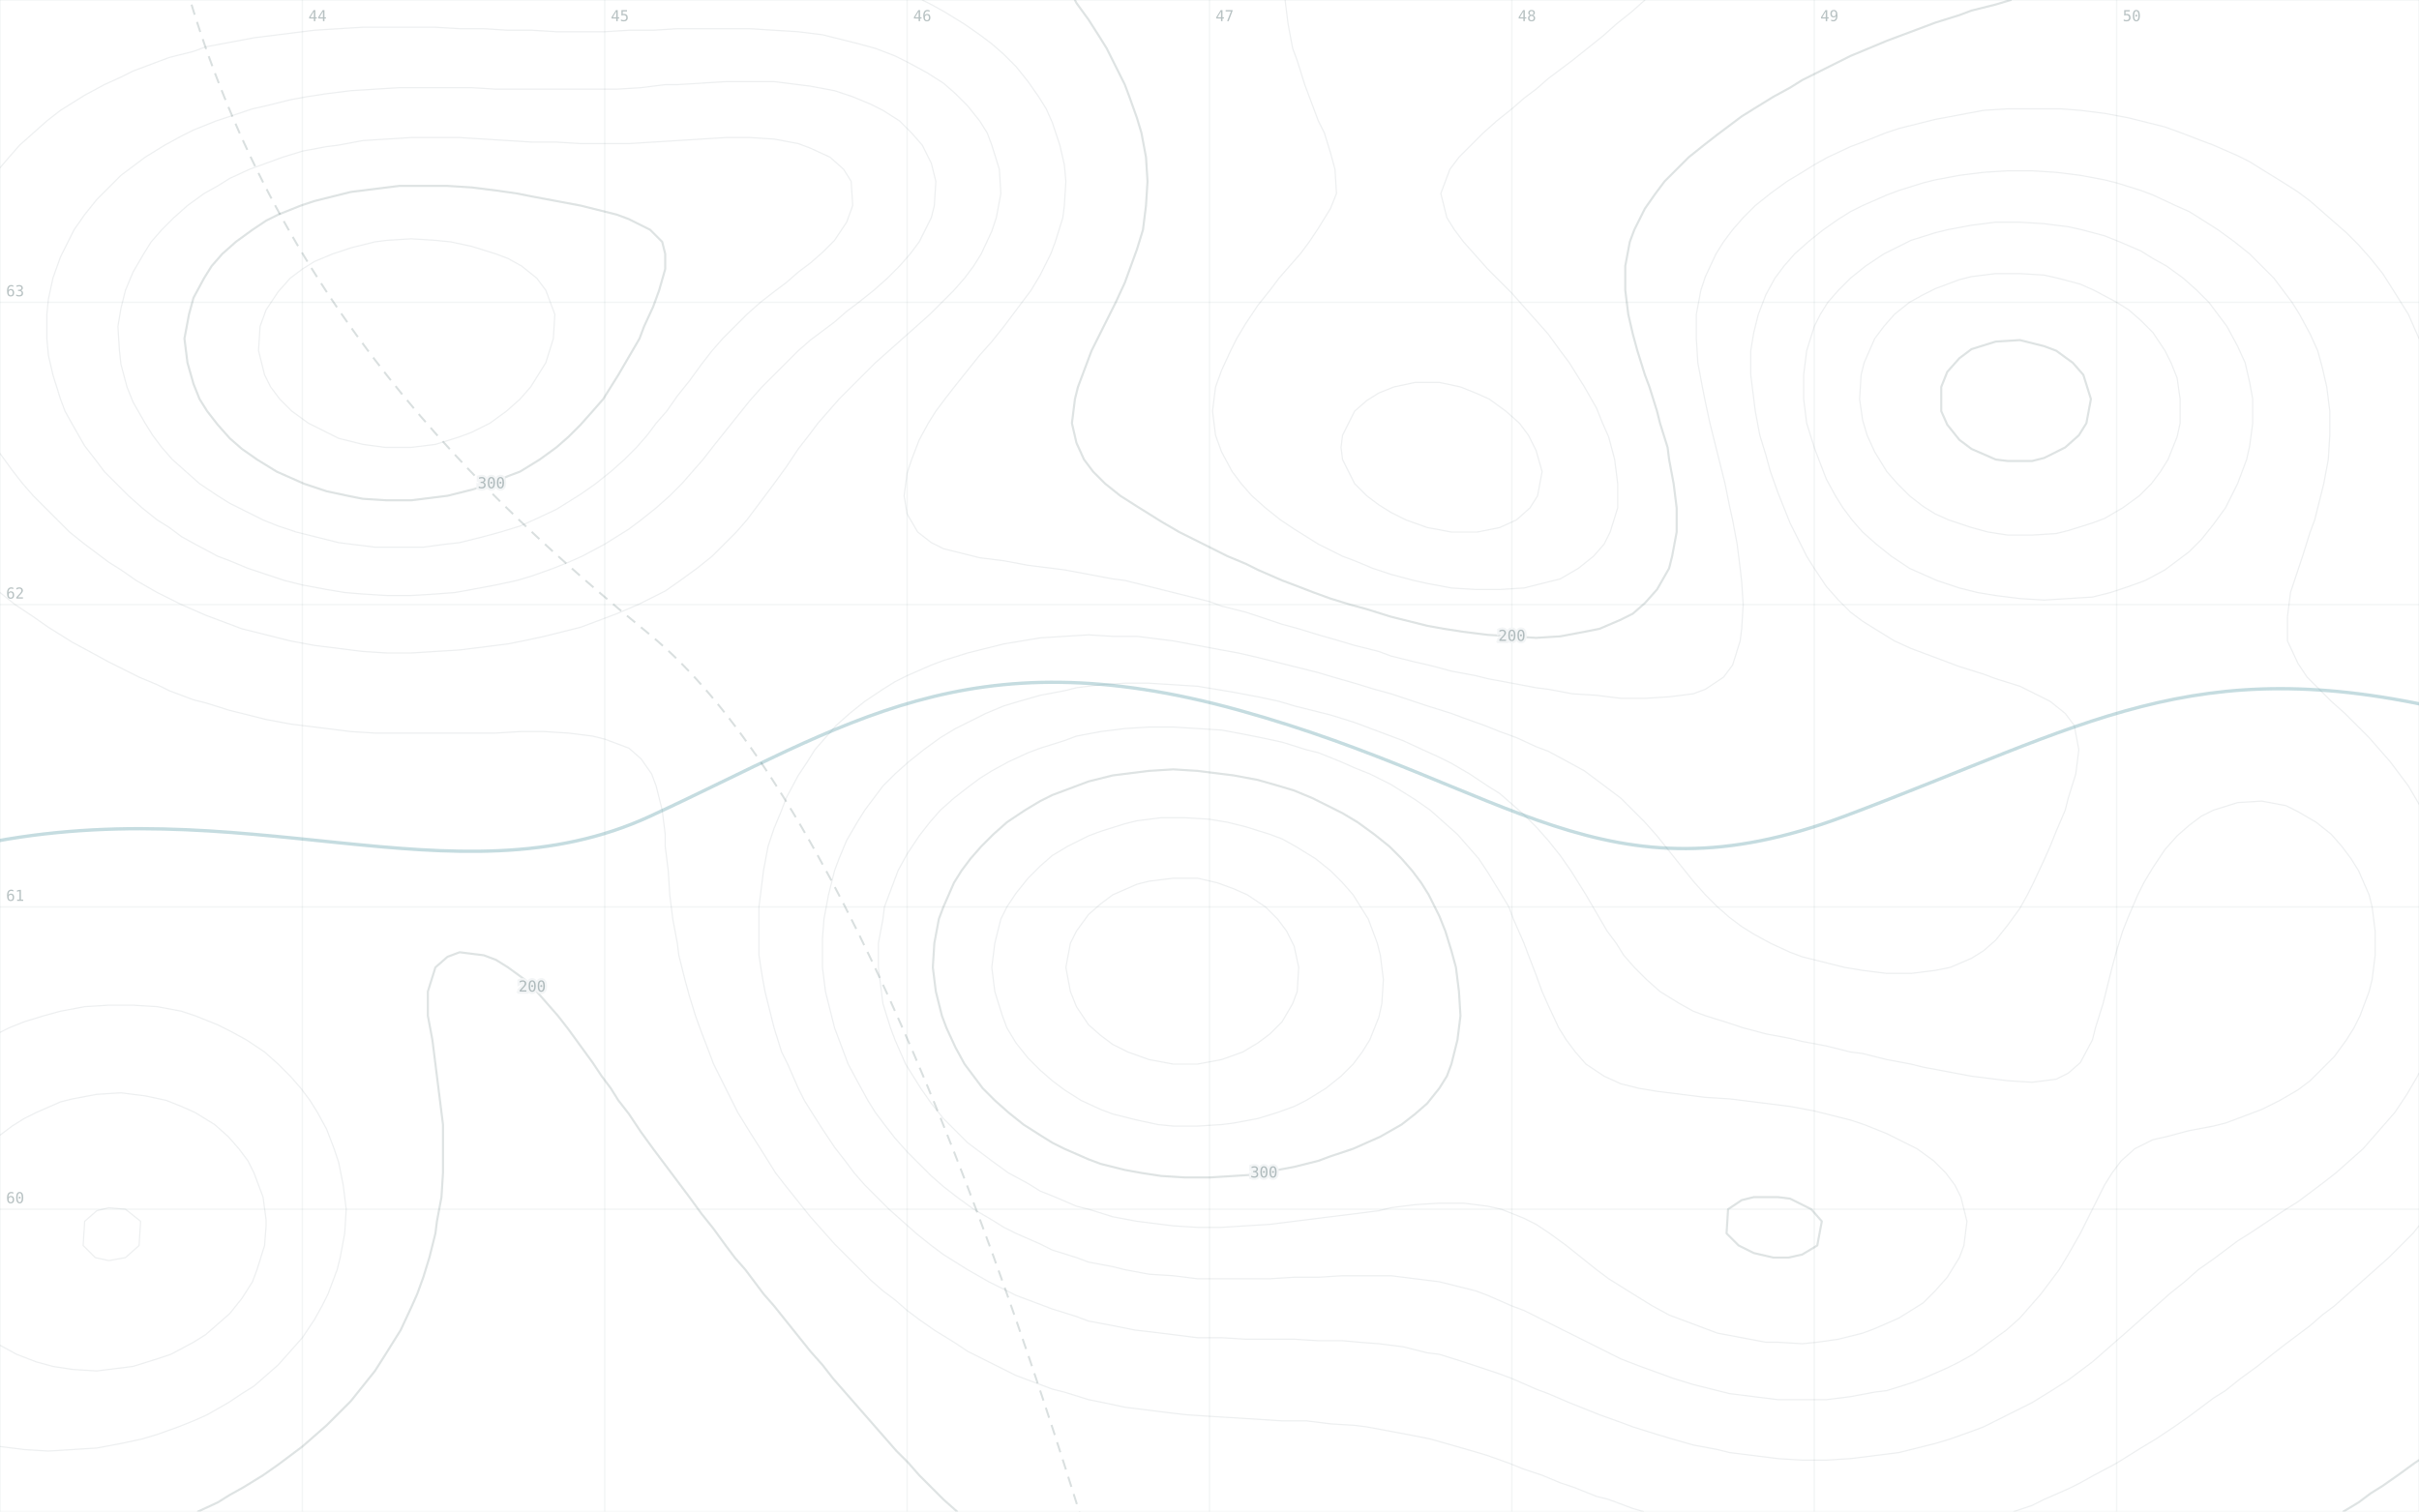
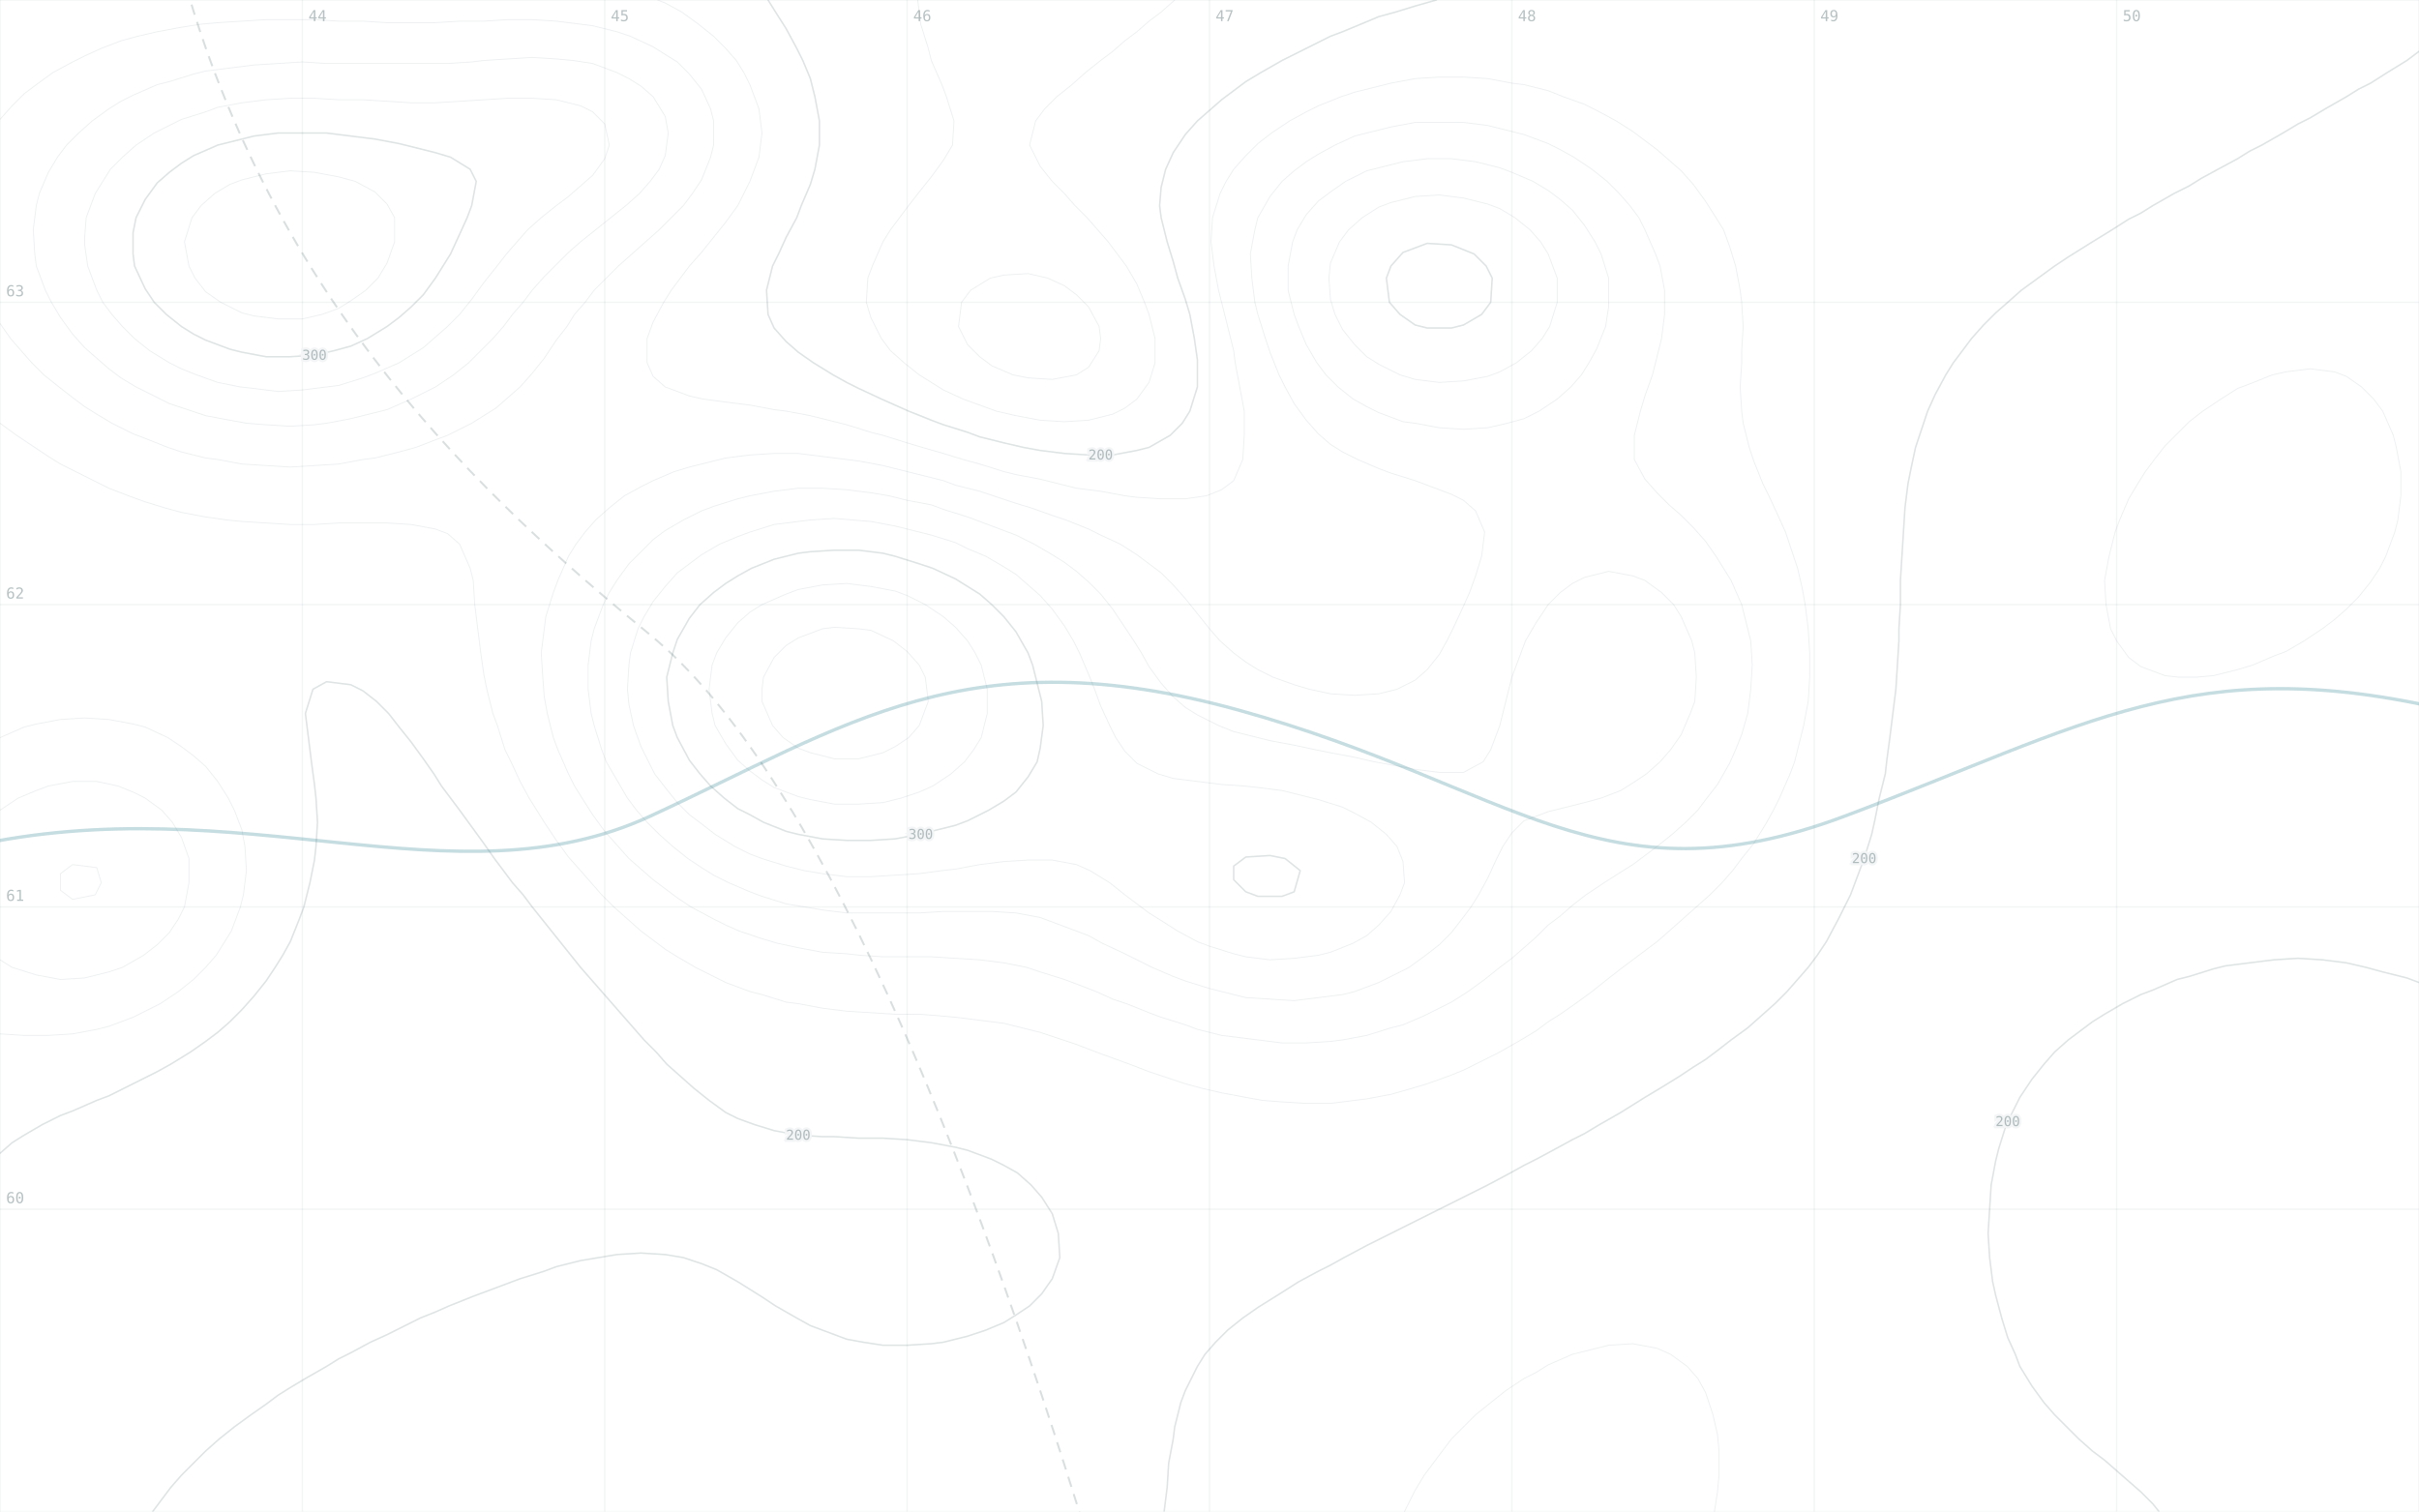
<svg xmlns="http://www.w3.org/2000/svg" width="1600" height="1000" viewBox="0 0 1600 1000" preserveAspectRatio="xMidYMid slice">
  <g stroke="rgba(18,52,56,.05)" stroke-width="1">
    <line x1="0" y1="0" x2="0" y2="1000" />
    <line x1="200" y1="0" x2="200" y2="1000" />
    <line x1="400" y1="0" x2="400" y2="1000" />
    <line x1="600" y1="0" x2="600" y2="1000" />
    <line x1="800" y1="0" x2="800" y2="1000" />
    <line x1="1000" y1="0" x2="1000" y2="1000" />
    <line x1="1200" y1="0" x2="1200" y2="1000" />
    <line x1="1400" y1="0" x2="1400" y2="1000" />
    <line x1="1600" y1="0" x2="1600" y2="1000" />
    <line x1="0" y1="0" x2="1600" y2="0" />
    <line x1="0" y1="200" x2="1600" y2="200" />
    <line x1="0" y1="400" x2="1600" y2="400" />
    <line x1="0" y1="600" x2="1600" y2="600" />
    <line x1="0" y1="800" x2="1600" y2="800" />
    <line x1="0" y1="1000" x2="1600" y2="1000" />
  </g>
  <g fill="rgba(18,52,56,.30)" font-family="IBM Plex Mono,monospace" font-size="10">
    <text x="204" y="14">44</text>
    <text x="404" y="14">45</text>
    <text x="604" y="14">46</text>
    <text x="804" y="14">47</text>
    <text x="1004" y="14">48</text>
    <text x="1204" y="14">49</text>
    <text x="1404" y="14">50</text>
    <text x="4" y="196">63</text>
    <text x="4" y="396">62</text>
    <text x="4" y="596">61</text>
    <text x="4" y="796">60</text>
  </g>
  <g fill="none" stroke-linejoin="round" stroke-linecap="round">
-     <path d="M922 256L936 253 952 253 966 256 976 260 985 264 996 272 1005 280 1011 288 1016 298 1020 312 1017 328 1012 336 1003 344 992 349 977 352 968 352 960 352 944 349 930 344 920 339 912 334 904 328 896 320 888 304 887 296 888 288 896 272 904 265 912 260 922 256" stroke="rgba(18,52,56,.075)" stroke-width="0.8" />
-     <path d="M1088 0L1079 8 1069 16 1060 24 1050 32 1040 40 1032 46 1024 52 1016 59 1008 65 1000 72 990 80 981 88 973 96 965 104 959 112 953 128 957 144 962 152 968 160 976 169 984 178 992 186 1000 194 1008 203 1016 212 1024 221 1032 232 1038 240 1043 248 1048 256 1056 270 1060 280 1064 289 1068 304 1070 320 1070 336 1065 352 1061 360 1054 368 1044 376 1032 383 1024 385 1008 389 992 390 976 390 960 389 944 386 935 384 920 380 908 376 896 371 888 368 872 360 864 355 856 350 847 344 837 336 828 328 821 320 815 312 808 299 804 288 802 272 804 256 808 245 814 232 818 224 824 214 832 202 840 192 846 184 853 176 860 168 866 160 872 151 880 138 884 128 883 112 880 101 876 88 872 80 866 64 863 56 858 40 855 32 852 16 850 0" stroke="rgba(18,52,56,.075)" stroke-width="0.8" />
-     <path d="M1330 0L1320 3 1304 7 1296 10 1280 15 1272 18 1256 24 1248 27 1236 32 1224 37 1216 41 1202 48 1192 53 1184 58 1173 64 1160 72 1152 77 1144 83 1136 89 1127 96 1117 104 1109 112 1101 120 1095 128 1088 138 1081 152 1078 160 1075 176 1075 192 1077 208 1080 221 1083 232 1088 248 1091 256 1096 272 1098 280 1103 296 1104 304 1107 320 1109 336 1109 352 1106 368 1104 376 1096 390 1088 399 1080 406 1072 410 1058 416 1048 418 1032 421 1016 422 1000 421 984 420 968 418 955 416 944 414 928 410 920 408 904 403 893 400 880 396 869 392 856 387 848 384 832 377 824 373 812 368 800 362 792 358 780 352 768 345 760 340 752 335 741 328 731 320 723 312 717 304 712 293 709 280 711 264 713 256 719 240 722 232 728 220 734 208 738 200 744 187 748 176 752 165 756 152 758 136 759 120 758 104 755 88 752 78 747 64 744 56 736 40 732 32 727 24 720 13 712 2 711 0" stroke="rgba(18,52,56,.14)" stroke-width="1.4" />
-     <path d="M131 1000L144 994 152 989 161 984 174 976 184 969 192 963 200 957 208 950 216 943 224 935 232 927 240 917 248 907 255 896 260 888 265 880 272 865 276 856 280 845 284 832 288 816 289 808 292 792 293 776 293 760 293 744 291 728 289 712 288 704 286 688 283 672 283 656 288 640 296 633 304 630 320 632 328 635 336 640 347 648 355 656 362 664 369 672 376 681 384 692 392 703 398 712 404 720 409 728 416 737 424 749 432 760 438 768 444 776 450 784 456 792 464 803 472 813 480 824 486 832 493 840 499 848 505 856 512 864 520 874 528 884 536 894 544 903 551 912 558 920 565 928 572 936 579 944 586 952 593 960 601 968 608 976 616 984 624 992 633 1000" stroke="rgba(18,52,56,.14)" stroke-width="1.4" />
-     <path d="M1550 1000L1560 994 1568 988 1576 983 1586 976 1597 968 1600 966" stroke="rgba(18,52,56,.14)" stroke-width="1.4" />
-     <path d="M1600 224L1593 208 1588 200 1583 192 1576 181 1568 171 1560 162 1552 154 1544 147 1536 140 1528 133 1520 127 1509 120 1496 112 1488 107 1480 103 1464 96 1456 93 1443 88 1432 84 1416 80 1408 78 1392 75 1376 73 1363 72 1352 72 1336 72 1328 72 1312 73 1296 76 1280 79 1272 81 1256 85 1247 88 1232 94 1224 97 1209 104 1200 109 1192 114 1182 120 1171 128 1161 136 1153 144 1146 152 1140 160 1135 168 1128 183 1125 192 1122 208 1122 224 1123 240 1126 256 1128 266 1131 280 1135 296 1137 304 1141 320 1144 335 1146 344 1149 360 1151 376 1152 385 1153 400 1152 416 1151 424 1146 440 1140 448 1128 456 1120 459 1104 461 1088 462 1072 462 1056 460 1040 459 1024 456 1016 455 1000 452 984 449 976 447 960 444 945 440 936 438 920 434 912 431 896 427 886 424 872 420 859 416 848 413 833 408 824 405 808 401 800 398 784 394 776 392 760 388 744 384 736 383 720 380 704 377 696 376 680 374 664 371 648 369 640 367 624 363 616 359 607 352 600 340 598 328 600 313 603 304 608 291 614 280 619 272 625 264 632 255 640 245 648 235 656 226 664 216 670 208 676 200 682 192 688 182 695 168 698 160 703 144 704 136 705 120 704 109 701 96 696 81 692 72 687 64 680 54 672 44 664 36 656 29 648 23 638 16 625 8 616 3 610 0" stroke="rgba(18,52,56,.075)" stroke-width="0.8" />
-     <path d="M0 392L10 400 22 408 32 415 40 420 48 425 61 432 72 438 80 442 92 448 104 453 112 457 128 463 136 465 152 470 160 472 176 476 192 479 200 480 216 482 232 484 248 485 264 485 280 485 296 485 312 485 328 485 344 484 360 484 376 485 392 487 400 489 416 495 424 502 431 512 434 520 438 536 440 552 440 560 442 576 443 592 445 608 448 624 449 632 453 648 456 659 460 672 464 683 469 696 472 704 480 720 484 728 488 736 496 749 503 760 508 768 513 776 520 785 528 795 536 805 544 814 552 823 560 831 568 839 576 847 584 854 592 860 600 867 608 873 618 880 631 888 640 894 648 898 660 904 672 910 680 913 696 919 704 921 720 926 730 928 744 931 760 933 776 935 785 936 800 937 816 938 832 939 848 940 864 940 880 942 896 943 904 944 920 947 936 950 946 952 960 956 974 960 984 963 998 968 1008 972 1020 976 1032 981 1041 984 1056 990 1064 992 1080 998 1087 1000" stroke="rgba(18,52,56,.075)" stroke-width="0.8" />
-     <path d="M0 957L16 959 32 960 48 959 64 958 80 955 94 952 104 949 118 944 128 940 137 936 151 928 160 922 168 917 176 910 184 903 192 894 200 885 208 873 213 864 217 856 223 840 225 832 228 816 229 800 227 784 224 769 221 760 216 747 210 736 205 728 199 720 192 712 184 704 175 696 163 688 152 682 144 678 129 672 120 669 104 666 88 665 72 665 56 666 40 669 29 672 16 676 6 680 0 683" stroke="rgba(18,52,56,.075)" stroke-width="0.8" />
-     <path d="M1332 1000L1344 996 1352 992 1368 985 1376 981 1385 976 1400 968 1408 963 1416 958 1426 952 1438 944 1448 937 1456 931 1464 925 1472 920 1482 912 1493 904 1503 896 1512 889 1520 883 1528 877 1536 870 1544 864 1553 856 1562 848 1571 840 1580 832 1588 824 1596 816 1600 811" stroke="rgba(18,52,56,.075)" stroke-width="0.8" />
-     <path d="M0 300L8 311 15 320 22 328 30 336 38 344 46 352 56 360 64 366 72 372 80 377 90 384 104 392 112 396 120 400 136 407 144 410 160 416 168 418 184 422 192 424 208 427 224 429 240 431 256 432 272 432 288 431 304 430 320 428 336 426 346 424 360 421 376 417 384 415 400 409 408 406 422 400 432 395 440 391 450 384 461 376 471 368 479 360 487 352 494 344 500 336 506 328 512 320 520 309 528 297 535 288 541 280 548 272 555 264 563 256 571 248 579 240 588 232 597 224 606 216 615 208 623 200 631 192 638 184 644 176 649 168 656 153 659 144 662 128 661 112 656 96 653 88 648 80 640 70 632 62 624 55 613 48 600 41 592 37 579 32 568 29 552 25 544 23 528 21 512 20 496 19 480 19 464 19 448 19 432 20 416 20 400 21 384 21 368 21 352 20 336 20 320 19 304 19 288 18 272 18 256 18 240 18 224 19 208 20 192 22 176 24 168 25 152 28 136 31 128 34 112 38 104 41 88 47 80 51 69 56 56 63 48 68 40 73 31 80 22 88 13 96 6 104 0 111" stroke="rgba(18,52,56,.075)" stroke-width="0.8" />
-     <path d="M1600 532L1593 520 1587 512 1581 504 1574 496 1567 488 1559 480 1551 472 1542 464 1534 456 1526 448 1520 439 1513 424 1513 408 1515 392 1520 377 1523 368 1528 352 1531 344 1535 328 1537 320 1540 304 1541 288 1541 272 1539 256 1536 243 1533 232 1528 221 1521 208 1516 200 1510 192 1504 184 1496 176 1488 168 1478 160 1467 152 1456 145 1448 140 1439 136 1424 129 1416 126 1400 121 1392 119 1376 116 1360 114 1344 113 1328 113 1312 114 1296 116 1280 119 1272 121 1256 126 1248 129 1232 136 1224 140 1216 145 1206 152 1196 160 1187 168 1180 176 1174 184 1168 195 1163 208 1160 220 1158 232 1158 248 1160 264 1161 272 1164 288 1168 301 1171 312 1176 326 1180 336 1184 346 1191 360 1195 368 1200 376 1208 388 1216 397 1224 405 1232 411 1240 416 1253 424 1264 429 1272 432 1288 438 1296 441 1312 446 1320 449 1336 454 1344 458 1356 464 1366 472 1372 480 1375 496 1373 512 1368 528 1366 536 1360 550 1356 560 1352 569 1345 584 1341 592 1336 601 1328 612 1320 622 1312 629 1304 634 1290 640 1280 642 1264 644 1248 644 1232 642 1220 640 1208 637 1192 633 1184 630 1171 624 1160 618 1152 613 1144 607 1136 600 1128 592 1120 583 1112 573 1104 563 1096 553 1088 544 1080 536 1072 528 1064 522 1056 516 1048 510 1037 504 1024 497 1016 494 1003 488 992 484 982 480 968 475 960 472 944 467 935 464 920 459 909 456 896 452 882 448 872 445 856 441 848 439 832 435 819 432 808 430 792 427 776 424 768 423 752 421 736 421 720 420 704 421 688 422 676 424 664 426 648 430 640 432 624 437 616 440 600 447 592 451 584 456 572 464 562 472 553 480 546 488 539 496 534 504 528 513 520 528 517 536 512 548 508 560 505 576 504 584 502 600 502 616 502 632 504 645 506 656 510 672 512 680 517 696 521 704 528 720 532 728 537 736 544 747 552 759 559 768 565 776 572 784 580 792 588 800 597 808 606 816 616 824 624 830 632 835 640 840 654 848 664 853 672 857 688 863 696 866 712 871 720 874 736 877 751 880 760 881 776 883 792 885 808 885 824 886 840 886 856 886 872 887 888 887 899 888 912 889 928 891 944 895 952 896 968 901 977 904 992 909 1000 912 1016 919 1024 922 1038 928 1048 932 1058 936 1072 941 1080 944 1096 949 1106 952 1120 956 1136 959 1144 961 1160 963 1176 965 1192 966 1208 966 1224 965 1240 963 1256 961 1264 959 1280 955 1290 952 1304 947 1312 944 1328 936 1336 932 1344 928 1357 920 1368 913 1376 907 1384 901 1392 894 1400 887 1408 880 1417 872 1426 864 1435 856 1445 848 1454 840 1464 833 1472 827 1480 821 1488 816 1500 808 1512 800 1520 795 1528 789 1536 783 1545 776 1554 768 1563 760 1570 752 1577 744 1584 736 1592 724 1599 712 1600 710" stroke="rgba(18,52,56,.075)" stroke-width="0.8" />
-     <path d="M0 890L11 896 24 901 35 904 48 906 64 907 80 905 88 904 104 899 113 896 128 888 136 883 144 876 152 869 160 859 167 848 170 840 175 824 176 811 176 807 174 792 168 776 164 768 158 760 151 752 142 744 129 736 120 732 110 728 96 725 80 723 64 724 48 727 40 729 24 736 16 740 8 745 0 751" stroke="rgba(18,52,56,.075)" stroke-width="0.8" />
-     <path d="M448 56L440 56 424 58 408 59 392 59 376 59 360 59 344 59 328 59 312 58 296 58 280 58 264 58 248 59 232 60 216 62 203 64 192 66 176 70 167 72 152 77 143 80 128 86 120 90 109 96 96 104 88 110 80 116 72 124 64 132 56 142 49 152 45 160 40 170 35 184 32 198 31 208 31 224 32 235 35 248 40 264 43 272 48 281 56 295 63 304 69 312 77 320 85 328 94 336 104 344 112 349 120 355 129 360 144 368 152 371 164 376 176 380 188 384 200 387 216 390 228 392 240 393 256 394 272 394 288 393 301 392 312 390 328 387 342 384 352 381 366 376 376 372 385 368 400 360 408 355 416 350 424 344 434 336 443 328 451 320 458 312 465 304 472 295 480 285 488 275 496 265 504 256 512 248 520 240 528 232 536 225 544 219 552 213 560 206 568 200 578 192 587 184 595 176 602 168 608 160 616 144 618 136 619 120 616 108 610 96 603 88 595 80 584 73 576 69 564 64 552 60 536 57 528 56 512 54 496 54 480 54 464 55 448 56" stroke="rgba(18,52,56,.075)" stroke-width="0.8" />
-     <path d="M1288 152L1280 154 1264 159 1256 163 1246 168 1234 176 1224 184 1216 192 1209 200 1204 208 1200 216 1195 232 1193 248 1193 264 1195 280 1200 296 1203 304 1208 317 1214 328 1219 336 1225 344 1232 352 1241 360 1251 368 1263 376 1272 380 1281 384 1296 389 1308 392 1320 394 1336 396 1352 397 1368 396 1384 395 1396 392 1408 388 1419 384 1432 377 1440 371 1448 365 1456 357 1464 347 1472 336 1476 328 1480 320 1486 304 1488 295 1490 280 1490 264 1488 253 1485 240 1480 229 1473 216 1467 208 1461 200 1453 192 1444 184 1433 176 1424 171 1416 166 1402 160 1392 156 1377 152 1368 150 1352 148 1336 147 1320 147 1304 149 1288 152" stroke="rgba(18,52,56,.075)" stroke-width="0.8" />
-     <path d="M712 455L704 457 688 460 674 464 664 467 652 472 640 478 632 482 622 488 611 496 601 504 592 512 584 520 578 528 572 536 567 544 560 556 555 568 552 576 548 592 545 608 544 621 544 632 544 640 546 656 550 672 552 680 558 696 561 704 568 717 574 728 579 736 585 744 592 753 600 762 608 770 616 778 624 785 633 792 644 800 656 807 664 812 672 816 688 823 696 827 712 832 720 835 736 838 744 840 760 843 776 844 792 846 808 846 824 846 840 846 856 845 872 845 888 844 904 844 920 844 936 846 952 848 960 850 976 854 984 857 1000 864 1008 867 1018 872 1032 879 1040 883 1050 888 1064 895 1072 899 1085 904 1096 908 1107 912 1120 916 1136 920 1144 922 1160 924 1176 926 1192 926 1208 926 1224 924 1240 921 1248 920 1264 915 1272 912 1288 905 1296 901 1305 896 1316 888 1327 880 1336 872 1343 864 1350 856 1356 848 1362 840 1368 830 1376 816 1380 808 1384 800 1392 784 1397 776 1403 768 1412 760 1424 754 1433 752 1448 748 1464 745 1472 743 1488 737 1496 734 1508 728 1520 721 1528 715 1536 707 1544 699 1552 688 1557 680 1561 672 1567 656 1569 648 1571 632 1571 616 1569 600 1567 592 1560 576 1555 568 1549 560 1542 552 1532 544 1520 537 1512 533 1496 530 1480 531 1464 536 1456 540 1448 546 1440 553 1432 562 1424 574 1418 584 1414 592 1408 606 1404 616 1400 629 1397 640 1393 656 1391 664 1386 680 1384 688 1376 703 1368 710 1360 714 1344 716 1328 715 1312 713 1304 712 1288 709 1272 706 1264 704 1248 701 1232 697 1224 696 1208 692 1192 689 1184 687 1168 684 1153 680 1144 677 1128 672 1120 669 1111 664 1098 656 1089 648 1081 640 1074 632 1069 624 1063 616 1056 604 1049 592 1044 584 1039 576 1032 566 1024 556 1016 547 1008 539 1000 532 992 525 984 520 972 512 960 505 952 501 941 496 928 490 920 487 904 481 896 478 880 473 872 471 856 467 846 464 832 461 816 458 804 456 792 454 776 453 760 452 744 452 728 453 712 455" stroke="rgba(18,52,56,.075)" stroke-width="0.8" />
-     <path d="M72 799L64 801 56 808 55 824 63 832 72 834 83 832 92 824 93 808 83 800 72 799" stroke="rgba(18,52,56,.075)" stroke-width="0.8" />
-     <path d="M224 96L216 97 200 100 187 104 176 108 165 112 152 118 144 123 135 128 124 136 115 144 107 152 100 160 95 168 88 180 83 192 80 204 78 216 79 232 80 241 84 256 88 266 96 280 101 288 107 296 114 304 123 312 132 320 144 328 152 333 160 337 174 344 184 348 196 352 208 355 224 359 232 360 248 362 264 362 280 362 295 360 304 359 320 355 331 352 344 348 353 344 368 337 376 332 384 327 394 320 404 312 413 304 421 296 428 288 434 280 441 272 448 262 456 252 464 241 471 232 478 224 486 216 494 208 503 200 512 193 520 187 528 180 536 174 544 167 552 159 560 147 564 136 563 120 558 112 549 104 536 98 528 95 512 92 496 91 480 91 464 92 448 93 432 94 416 95 400 95 384 95 368 94 352 94 336 93 320 92 304 91 288 91 272 91 256 92 240 93 224 96" stroke="rgba(18,52,56,.075)" stroke-width="0.8" />
-     <path d="M1304 183L1296 185 1280 191 1272 195 1263 200 1253 208 1246 216 1240 224 1233 240 1231 248 1230 264 1232 278 1235 288 1240 299 1248 312 1255 320 1263 328 1272 335 1280 340 1289 344 1304 349 1315 352 1328 354 1344 354 1360 353 1368 351 1384 346 1392 343 1404 336 1415 328 1423 320 1429 312 1434 304 1440 289 1442 280 1442 264 1440 250 1436 240 1432 232 1424 220 1416 212 1408 205 1400 200 1385 192 1376 188 1361 184 1352 182 1336 181 1320 181 1304 183" stroke="rgba(18,52,56,.075)" stroke-width="0.8" />
-     <path d="M712 487L704 490 688 495 680 498 667 504 656 510 648 515 640 521 631 528 622 536 615 544 608 553 600 565 594 576 591 584 585 600 584 608 581 624 581 640 583 656 584 664 589 680 592 688 599 704 604 712 609 720 616 730 624 740 632 748 640 756 648 762 656 768 667 776 680 783 688 788 698 792 712 798 720 800 736 805 752 808 760 809 776 811 792 812 808 812 824 811 840 810 856 808 864 807 880 805 896 803 912 801 920 799 936 797 952 796 968 796 984 798 993 800 1008 806 1016 810 1025 816 1036 824 1046 832 1056 840 1064 846 1072 851 1080 856 1093 864 1104 870 1112 873 1128 879 1136 882 1152 885 1168 888 1176 888 1192 889 1202 888 1216 886 1232 882 1240 879 1256 872 1264 867 1272 862 1280 854 1288 845 1296 832 1299 824 1301 808 1297 792 1293 784 1287 776 1279 768 1268 760 1256 754 1248 750 1233 744 1224 741 1208 737 1200 735 1184 732 1168 730 1152 728 1144 727 1128 726 1112 724 1096 722 1084 720 1072 717 1061 712 1049 704 1042 696 1036 688 1031 680 1024 665 1020 656 1016 645 1011 632 1008 624 1001 608 998 600 992 590 984 577 978 568 971 560 964 552 955 544 946 536 936 529 928 524 920 519 906 512 896 508 887 504 872 498 864 496 848 491 834 488 824 486 808 483 792 482 776 481 760 481 744 482 728 484 712 487" stroke="rgba(18,52,56,.075)" stroke-width="0.8" />
-     <path d="M232 127L224 129 208 133 199 136 184 142 176 146 167 152 156 160 147 168 140 176 135 184 128 197 125 208 122 224 124 240 128 254 132 264 137 272 144 281 152 290 160 297 170 304 183 312 192 316 201 320 216 325 230 328 240 330 256 331 272 331 288 329 296 328 312 324 325 320 336 315 344 312 357 304 368 296 376 289 384 281 392 272 399 264 404 256 409 248 416 236 423 224 426 216 432 203 436 192 440 178 440 168 438 160 430 152 416 145 408 142 392 138 384 136 368 133 352 130 342 128 328 126 312 124 296 123 280 123 264 123 248 125 232 127" stroke="rgba(18,52,56,.14)" stroke-width="1.4" />
-     <path d="M1304 231L1296 237 1288 246 1284 256 1284 272 1288 281 1296 291 1304 297 1320 304 1328 305 1344 305 1352 303 1366 296 1375 288 1380 280 1383 264 1378 248 1371 240 1360 232 1352 229 1336 225 1320 226 1304 231" stroke="rgba(18,52,56,.14)" stroke-width="1.4" />
-     <path d="M744 512L736 513 720 517 712 520 696 526 688 530 678 536 666 544 657 552 649 560 642 568 636 576 631 584 624 600 621 608 618 624 617 640 619 656 623 672 626 680 632 693 638 704 644 712 650 720 658 728 667 736 677 744 688 751 696 756 704 760 720 767 728 770 744 774 755 776 768 778 784 779 800 779 816 778 832 777 840 775 856 772 872 768 880 765 895 760 904 756 913 752 927 744 936 737 944 730 952 720 957 712 960 704 964 688 966 672 965 656 963 640 960 629 956 616 952 606 945 592 940 584 934 576 927 568 919 560 909 552 898 544 888 538 880 534 868 528 856 523 846 520 832 516 816 513 808 512 792 510 776 509 760 510 744 512" stroke="rgba(18,52,56,.14)" stroke-width="1.4" />
-     <path d="M1160 792L1152 794 1143 800 1142 816 1150 824 1160 829 1173 832 1183 832 1192 830 1202 824 1205 808 1198 800 1184 793 1176 792 1160 792" stroke="rgba(18,52,56,.14)" stroke-width="1.4" />
-     <path d="M256 159L248 160 232 164 220 168 208 173 200 178 192 184 184 193 176 205 172 216 171 232 175 248 179 256 185 264 193 272 204 280 216 286 224 290 240 294 255 296 264 296 272 296 288 294 304 289 312 286 324 280 335 272 344 264 351 256 356 248 361 240 366 224 367 208 361 192 355 184 345 176 336 171 328 168 312 163 298 160 288 159 272 158 256 159" stroke="rgba(18,52,56,.075)" stroke-width="0.8" />
-     <path d="M752 543L744 545 728 550 720 553 706 560 696 566 688 573 680 581 672 591 666 600 662 608 658 624 656 640 658 656 663 672 666 680 672 690 680 700 688 708 696 715 704 721 715 728 728 734 736 737 752 741 766 744 776 745 792 745 808 744 816 743 832 740 845 736 856 732 864 728 877 720 887 712 895 704 901 696 906 688 912 673 914 664 915 648 913 632 911 624 905 608 900 600 895 592 888 584 880 576 870 568 857 560 848 555 840 552 824 547 812 544 800 542 784 541 768 541 752 543" stroke="rgba(18,52,56,.075)" stroke-width="0.8" />
-     <path d="M760 583L752 585 736 592 728 598 720 605 712 616 708 624 705 640 708 656 712 666 720 678 728 685 736 691 746 696 760 701 776 704 792 704 808 701 822 696 832 690 840 684 848 676 855 664 858 656 859 640 856 626 851 616 845 608 837 600 825 592 816 588 805 584 792 581 776 581 760 583" stroke="rgba(18,52,56,.075)" stroke-width="0.8" />
+     <path d="M655 184L664 182 680 181 693 184 704 189 712 195 720 203 727 216 728 224 727 232 720 243 712 248 696 251 680 250 670 248 656 242 648 236 640 228 634 216 636 200 642 192 655 184" stroke="rgba(18,52,56,.075)" stroke-width="0.6" />
+     <path d="M777 0L768 8 760 14 752 21 744 27 736 34 728 40 718 48 709 56 699 64 691 72 685 80 681 96 688 110 696 120 704 128 711 136 719 144 726 152 733 160 739 168 745 176 752 188 757 200 760 208 764 224 764 240 760 253 752 264 744 270 736 274 720 278 704 279 688 278 672 275 659 272 648 268 637 264 624 258 616 253 608 248 598 240 589 232 583 224 576 210 573 200 574 184 577 176 584 160 589 152 595 144 601 136 608 127 616 117 624 106 630 96 631 80 626 64 623 56 616 40 614 32 609 16 608 8 607 0" stroke="rgba(18,52,56,.075)" stroke-width="0.6" />
+     <path d="M1503 248L1512 246 1528 244 1544 246 1552 249 1562 256 1570 264 1576 272 1583 288 1585 296 1588 312 1588 328 1586 344 1584 352 1578 368 1574 376 1568 385 1560 395 1552 403 1544 410 1536 416 1524 424 1512 431 1504 434 1490 440 1480 443 1464 447 1453 448 1441 448 1432 447 1416 441 1408 435 1400 424 1396 416 1393 400 1392 384 1395 368 1399 352 1402 344 1408 330 1414 320 1419 312 1425 304 1432 295 1440 287 1448 279 1457 272 1469 264 1480 257 1488 254 1503 248" stroke="rgba(18,52,56,.075)" stroke-width="0.6" />
+     <path d="M929 1000L936 986 942 976 948 968 954 960 960 952 968 944 976 936 986 928 996 920 1008 912 1016 908 1024 903 1040 896 1048 894 1064 890 1080 889 1096 892 1105 896 1116 904 1123 912 1128 921 1133 936 1136 949 1137 960 1137 976 1136 987 1134 1000" stroke="rgba(18,52,56,.075)" stroke-width="0.6" />
+     <path d="M950 0L936 4 923 8 912 11 900 16 888 21 880 24 864 32 856 36 848 40 834 48 824 54 816 60 808 66 800 73 792 80 784 89 776 101 771 112 768 124 767 136 768 144 772 160 776 173 779 184 784 198 787 208 790 224 792 238 792 248 792 256 787 272 782 280 774 288 760 296 752 298 736 301 720 301 704 300 688 298 677 296 664 293 648 289 640 286 624 281 616 278 601 272 592 268 583 264 568 257 560 253 551 248 538 240 528 233 520 226 512 217 508 208 507 192 511 176 515 168 520 157 527 144 530 136 536 122 539 112 542 96 542 80 539 64 536 52 531 40 527 32 520 19 513 8 508 0" stroke="rgba(18,52,56,.14)" stroke-width="1.0" />
+     <path d="M770 1000L772 984 773 968 776 952 777 944 781 928 784 920 792 904 797 896 804 888 812 880 822 872 832 865 840 860 848 855 859 848 872 841 880 837 889 832 904 824 912 820 920 816 936 808 944 804 952 800 968 792 976 788 984 784 999 776 1008 771 1016 767 1029 760 1040 754 1048 750 1058 744 1072 736 1080 731 1088 726 1098 720 1111 712 1120 706 1128 701 1136 695 1145 688 1156 680 1165 672 1174 664 1182 656 1189 648 1196 640 1202 632 1208 623 1216 608 1220 600 1224 592 1230 576 1233 568 1238 552 1240 543 1243 528 1247 512 1248 503 1250 488 1252 472 1254 456 1255 440 1256 424 1256 416 1257 400 1257 384 1258 368 1259 352 1260 336 1262 320 1264 310 1267 296 1272 281 1275 272 1280 261 1287 248 1292 240 1298 232 1304 224 1312 215 1320 207 1328 200 1337 192 1348 184 1359 176 1368 170 1376 165 1384 160 1397 152 1408 145 1416 141 1424 136 1438 128 1448 123 1456 118 1467 112 1480 105 1488 100 1496 96 1510 88 1520 82 1528 78 1538 72 1552 64 1560 59 1568 55 1579 48 1592 40 1600 34" stroke="rgba(18,52,56,.14)" stroke-width="1.0" />
+     <path d="M0 763L8 756 16 751 28 744 40 738 48 735 64 728 72 725 82 720 96 713 104 709 113 704 126 696 136 689 144 683 152 676 160 668 168 659 176 649 182 640 187 632 192 623 198 608 201 600 205 584 208 569 209 560 210 544 209 528 208 519 206 504 204 488 202 472 207 456 216 451 232 453 240 457 249 464 257 472 264 481 272 491 280 502 287 512 292 520 298 528 304 536 312 547 320 558 327 568 333 576 339 584 346 592 352 600 360 610 368 620 376 630 384 640 391 648 398 656 405 664 412 672 419 680 426 688 434 696 441 704 450 712 459 720 469 728 480 736 488 740 499 744 512 748 528 751 544 752 552 752 568 753 584 753 600 754 616 756 632 759 640 761 656 767 664 771 673 776 682 784 689 792 696 803 700 816 701 832 696 846 689 856 681 864 672 870 664 875 652 880 640 884 624 888 616 889 600 890 584 890 571 888 560 886 544 880 536 877 527 872 513 864 504 858 496 853 488 848 474 840 464 836 452 832 440 830 424 829 408 830 396 832 384 834 368 838 360 841 344 846 336 849 320 855 312 858 297 864 288 868 278 872 264 879 256 883 245 888 232 895 224 899 216 904 202 912 192 918 184 923 176 929 166 936 155 944 145 952 136 960 128 968 120 976 113 984 107 992 101 1000" stroke="rgba(18,52,56,.14)" stroke-width="1.0" />
+     <path d="M1600 650L1592 647 1576 643 1565 640 1552 637 1536 635 1520 634 1504 635 1488 637 1472 639 1464 641 1448 646 1440 648 1424 655 1416 658 1404 664 1392 671 1384 676 1376 682 1368 688 1359 696 1352 704 1344 714 1336 726 1331 736 1327 744 1322 760 1320 768 1317 784 1316 800 1315 816 1316 832 1318 848 1320 857 1324 872 1328 885 1333 896 1336 904 1344 917 1352 928 1359 936 1367 944 1375 952 1384 960 1392 966 1400 973 1408 980 1416 987 1424 995 1428 1000" stroke="rgba(18,52,56,.14)" stroke-width="1.0" />
+     <path d="M0 280L11 288 23 296 32 302 40 307 50 312 64 319 72 323 85 328 96 332 109 336 120 339 136 342 150 344 160 345 176 346 192 347 208 347 224 346 240 346 256 346 272 347 288 350 296 353 304 360 311 376 313 384 314 400 316 416 318 432 320 446 322 456 326 472 329 480 334 496 338 504 344 517 350 528 355 536 360 544 368 556 376 567 384 576 391 584 398 592 406 600 415 608 424 616 432 622 440 628 448 633 460 640 472 646 480 650 496 656 504 658 520 663 528 664 544 667 560 669 576 670 592 671 608 671 621 672 632 673 648 675 664 677 676 680 688 683 703 688 712 691 725 696 736 700 747 704 760 709 769 712 784 717 795 720 808 723 824 726 835 728 848 729 864 730 880 730 896 728 904 727 920 724 934 720 944 717 958 712 968 708 984 700 992 696 1006 688 1016 682 1024 676 1032 671 1042 664 1053 656 1063 648 1072 641 1080 635 1088 629 1096 623 1104 616 1113 608 1122 600 1131 592 1139 584 1146 576 1152 568 1160 558 1168 545 1173 536 1177 528 1184 512 1187 504 1191 488 1193 480 1196 464 1197 448 1197 432 1196 416 1194 400 1192 389 1189 376 1184 361 1181 352 1176 341 1170 328 1166 320 1160 305 1157 296 1153 280 1152 272 1151 256 1152 240 1152 232 1153 216 1152 200 1151 192 1148 176 1144 163 1140 152 1135 144 1128 133 1120 122 1112 113 1104 106 1096 99 1088 93 1080 87 1069 80 1056 73 1048 69 1034 64 1024 60 1008 56 1000 55 984 52 968 51 952 51 936 52 920 55 912 57 896 61 887 64 872 70 864 74 853 80 841 88 832 95 824 103 816 112 811 120 807 128 802 144 801 160 803 176 806 192 808 200 812 216 816 232 817 240 820 256 823 272 823 288 822 304 816 318 808 324 798 328 784 330 768 330 752 329 744 328 728 325 712 323 700 320 688 317 672 314 664 312 648 307 637 304 624 300 610 296 600 293 584 288 576 286 560 281 552 279 536 275 520 272 512 271 496 268 480 266 465 264 456 262 440 256 432 249 428 240 428 224 432 213 439 200 444 192 450 184 456 176 464 167 472 157 480 147 488 136 492 128 496 120 502 104 504 88 502 72 496 56 492 48 487 40 480 32 472 24 462 16 451 8 440 2 435 0" stroke="rgba(18,52,56,.075)" stroke-width="0.6" />
+     <path d="M0 684L16 685 32 685 48 684 64 681 72 679 88 673 96 669 106 664 118 656 128 648 136 640 143 632 148 624 153 616 159 600 161 592 163 576 162 560 160 549 155 536 151 528 144 517 136 507 128 500 120 494 111 488 96 481 88 479 72 476 56 475 40 476 24 479 16 481 0 488" stroke="rgba(18,52,56,.075)" stroke-width="0.6" />
+     <path d="M0 214L7 224 14 232 21 240 29 248 39 256 48 263 56 269 64 274 74 280 88 287 96 290 111 296 120 299 136 303 144 304 160 307 176 308 192 309 208 308 224 307 240 304 248 303 264 299 275 296 288 291 296 288 312 280 320 275 328 270 336 263 344 256 352 247 360 237 368 225 375 216 380 208 387 200 393 192 401 184 409 176 418 168 427 160 436 152 444 144 452 136 458 128 464 119 470 104 472 96 472 80 470 72 464 59 456 49 448 41 440 36 432 31 417 24 408 21 392 17 384 16 368 14 352 13 336 13 320 14 304 14 288 15 272 15 256 15 240 14 224 14 208 13 192 13 176 13 160 14 144 15 133 16 120 18 104 21 91 24 80 27 67 32 56 37 48 41 35 48 24 56 16 62 8 70 0 79" stroke="rgba(18,52,56,.075)" stroke-width="0.6" />
+     <path d="M904 88L896 90 883 96 872 102 864 107 856 113 848 120 840 130 832 144 830 152 827 168 828 184 830 200 832 208 837 224 840 233 846 248 850 256 856 267 864 278 872 287 880 294 888 299 898 304 912 310 920 313 936 318 944 321 960 327 968 331 976 338 982 352 980 368 976 381 972 392 968 401 961 416 957 424 952 433 944 443 936 450 924 456 912 459 896 460 880 459 866 456 856 453 842 448 832 443 824 438 816 432 807 424 800 416 792 406 784 396 776 387 768 379 760 373 752 367 741 360 728 354 720 350 705 344 696 341 682 336 672 333 657 328 648 325 632 321 624 318 608 314 600 312 584 308 568 305 560 304 544 302 528 300 512 300 496 301 480 303 472 305 456 309 446 312 432 318 424 322 413 328 403 336 394 344 387 352 381 360 376 368 369 384 366 392 361 408 360 416 358 432 359 448 360 461 362 472 366 488 369 496 376 512 380 520 385 528 392 539 400 550 408 559 416 568 424 575 432 582 440 588 448 594 457 600 472 608 480 612 489 616 504 621 514 624 528 627 544 630 560 631 569 632 584 633 600 633 616 633 632 634 648 635 664 637 679 640 688 643 704 648 712 651 725 656 736 661 745 664 760 670 768 673 784 678 792 681 808 685 824 687 832 688 848 690 864 690 880 689 888 688 904 685 920 680 928 678 942 672 952 667 960 663 971 656 982 648 992 640 1000 634 1008 627 1016 620 1024 612 1032 606 1040 599 1049 592 1061 584 1072 577 1080 572 1088 566 1096 560 1106 552 1115 544 1123 536 1129 528 1136 519 1144 505 1148 496 1152 486 1156 472 1158 456 1159 440 1158 424 1154 408 1152 400 1145 384 1140 376 1135 368 1128 358 1120 349 1112 341 1104 334 1096 326 1088 317 1081 304 1081 288 1085 272 1088 262 1093 248 1096 236 1099 224 1101 208 1101 192 1098 176 1095 168 1088 152 1084 144 1078 136 1071 128 1063 120 1053 112 1041 104 1032 99 1024 95 1008 89 1000 87 984 83 968 81 952 81 936 81 920 84 904 88" stroke="rgba(18,52,56,.075)" stroke-width="0.6" />
+     <path d="M0 635L8 640 24 645 40 648 56 647 72 643 81 640 95 632 104 625 112 617 118 608 122 600 125 584 125 568 120 554 114 544 107 536 96 528 88 524 78 520 64 517 48 517 32 520 24 523 12 528 0 536 0 536" stroke="rgba(18,52,56,.075)" stroke-width="0.6" />
+     <path d="M320 40L312 41 296 42 280 42 264 42 248 42 232 42 216 42 200 41 184 42 168 43 152 45 136 47 128 49 112 54 104 56 88 63 80 67 72 72 61 80 52 88 44 96 38 104 32 114 26 128 24 136 22 152 23 168 24 176 30 192 34 200 40 210 48 221 56 230 64 237 72 244 80 250 90 256 104 263 112 267 127 272 136 275 152 278 163 280 176 281 192 282 208 281 216 280 232 277 248 273 256 271 272 264 280 260 288 256 300 248 310 240 318 232 326 224 333 216 339 208 346 200 352 192 360 183 368 175 376 167 384 160 394 152 404 144 414 136 423 128 430 120 436 112 440 103 442 88 440 77 432 64 424 57 416 52 408 48 392 42 379 40 368 39 352 38 336 39 320 40" stroke="rgba(18,52,56,.075)" stroke-width="0.6" />
+     <path d="M912 111L904 113 890 120 880 127 872 133 864 142 858 152 855 160 852 176 852 192 856 208 859 216 864 228 871 240 877 248 885 256 895 264 904 269 912 273 928 279 936 280 952 283 968 284 984 283 997 280 1008 277 1018 272 1030 264 1039 256 1046 248 1051 240 1056 231 1062 216 1064 203 1064 192 1064 184 1059 168 1055 160 1048 149 1040 139 1032 132 1024 126 1014 120 1000 114 992 111 976 107 960 105 944 105 928 107 912 111" stroke="rgba(18,52,56,.075)" stroke-width="0.6" />
+     <path d="M496 328L488 330 472 335 464 338 452 344 440 351 432 357 424 365 416 373 408 384 403 392 399 400 393 416 391 424 389 440 389 456 391 472 393 480 398 496 401 504 408 516 415 528 421 536 428 544 436 552 445 560 455 568 464 574 472 579 482 584 496 590 504 593 520 598 532 600 544 602 560 604 576 604 592 604 608 604 624 603 640 603 656 603 672 604 688 607 696 610 712 616 720 619 729 624 744 631 752 635 762 640 776 646 784 649 800 654 808 656 824 660 840 661 856 662 872 660 888 658 896 656 912 650 920 646 932 640 943 632 952 625 960 617 967 608 973 600 978 592 984 581 990 568 994 560 1000 551 1008 543 1024 537 1032 535 1048 531 1059 528 1072 523 1080 518 1089 512 1098 504 1105 496 1112 486 1118 472 1121 464 1122 448 1121 432 1119 424 1112 408 1107 400 1099 392 1088 384 1080 381 1064 378 1048 382 1040 386 1032 392 1024 400 1016 412 1009 424 1006 432 1000 448 998 456 994 472 992 480 986 496 981 504 968 511 952 511 936 509 920 506 909 504 896 501 880 498 870 496 856 493 840 490 832 488 816 484 806 480 792 473 784 468 776 461 768 452 760 441 755 432 750 424 744 415 736 403 728 393 720 385 712 378 704 372 696 367 684 360 672 354 664 351 648 345 640 342 624 337 616 334 600 331 588 328 576 326 560 324 544 323 528 323 512 325 496 328" stroke="rgba(18,52,56,.075)" stroke-width="0.6" />
+     <path d="M48 572L40 578 40 589 48 595 63 592 67 584 64 574 48 572" stroke="rgba(18,52,56,.075)" stroke-width="0.6" />
+     <path d="M144 71L136 74 120 79 112 83 102 88 90 96 81 104 73 112 68 120 63 128 57 144 56 157 56 162 58 176 64 192 68 200 74 208 81 216 89 224 99 232 112 240 120 244 130 248 144 253 159 256 168 257 184 259 200 258 216 256 224 255 240 250 248 247 264 240 272 235 280 230 288 223 296 216 304 208 312 198 320 187 328 177 335 168 342 160 349 152 358 144 368 136 376 130 384 123 392 116 400 105 403 96 400 82 392 74 384 70 368 66 352 65 336 65 320 66 304 67 288 68 272 68 256 67 240 66 224 66 208 65 192 65 176 66 160 68 144 71" stroke="rgba(18,52,56,.075)" stroke-width="0.6" />
+     <path d="M920 134L912 137 901 144 892 152 886 160 880 174 879 184 880 198 883 208 888 218 896 228 904 236 912 241 926 248 936 251 952 253 968 252 984 249 992 246 1003 240 1013 232 1020 224 1025 216 1030 200 1030 184 1024 168 1019 160 1012 152 1002 144 992 138 984 135 968 131 952 129 936 130 920 134" stroke="rgba(18,52,56,.075)" stroke-width="0.6" />
+     <path d="M536 344L528 345 512 347 496 352 488 355 476 360 464 367 456 373 448 379 440 388 432 398 426 408 422 416 417 432 416 440 415 456 416 466 419 480 424 494 429 504 433 512 440 521 448 531 456 539 464 545 473 552 486 560 496 565 504 568 520 573 532 576 544 578 560 580 576 580 592 579 608 578 623 576 632 575 648 572 664 570 680 569 696 569 712 572 721 576 734 584 744 592 752 598 760 604 768 609 779 616 792 623 800 626 816 631 824 633 840 635 856 634 872 632 880 630 895 624 904 619 912 612 920 603 926 592 929 584 928 570 924 560 917 552 907 544 896 538 888 534 872 529 864 527 848 523 832 521 823 520 808 519 792 517 776 515 766 512 752 505 744 497 738 488 734 480 728 467 724 456 720 446 714 432 710 424 704 414 696 403 688 394 680 387 672 380 664 375 652 368 640 363 632 359 616 354 608 352 592 348 576 345 564 344 552 343 536 344" stroke="rgba(18,52,56,.075)" stroke-width="0.6" />
+     <path d="M192 88L184 88 168 90 152 94 144 96 128 103 120 108 112 114 104 121 96 132 90 144 88 154 88 168 89 176 96 191 102 200 110 208 120 216 128 221 136 225 152 231 160 233 176 236 192 236 208 235 221 232 232 229 243 224 256 216 264 210 272 203 280 195 288 184 293 176 298 168 304 155 309 144 312 136 315 120 311 112 298 104 288 101 272 97 264 95 248 92 232 90 216 88 208 88 192 88" stroke="rgba(18,52,56,.14)" stroke-width="1.0" />
+     <path d="M928 167L920 176 917 184 919 200 926 208 936 215 944 217 960 217 968 215 980 208 986 200 987 184 983 176 975 168 960 162 944 161 928 167" stroke="rgba(18,52,56,.14)" stroke-width="1.0" />
+     <path d="M528 366L512 370 497 376 488 381 480 386 472 392 463 400 456 409 448 423 445 432 441 448 442 464 445 480 448 488 456 503 463 512 470 520 479 528 488 535 496 539 505 544 520 550 528 552 544 555 560 556 576 556 592 555 608 552 616 550 632 546 640 543 654 536 664 530 672 524 680 514 686 504 688 495 690 480 689 464 687 456 683 440 680 432 672 418 664 408 656 400 648 393 640 388 632 383 617 376 608 373 592 368 584 366 568 364 552 364 536 365 528 366" stroke="rgba(18,52,56,.14)" stroke-width="1.0" />
+     <path d="M824 567L816 573 816 582 824 590 832 593 848 593 856 590 860 576 850 568 840 566 824 567" stroke="rgba(18,52,56,.14)" stroke-width="1.0" />
+     <path d="M160 119L152 122 142 128 133 136 127 144 122 160 125 176 129 184 136 193 146 200 160 207 168 209 184 211 200 211 213 208 224 204 232 199 242 192 250 184 256 174 261 160 261 144 256 135 248 127 235 120 224 117 208 114 192 113 176 115 160 119" stroke="rgba(18,52,56,.075)" stroke-width="0.6" />
+     <path d="M528 390L520 393 504 400 496 405 488 412 480 422 474 432 471 440 469 456 471 472 473 480 480 492 488 503 496 510 504 516 512 521 528 527 536 529 552 532 568 532 584 531 596 528 608 524 617 520 629 512 638 504 644 496 649 488 653 472 653 456 649 440 645 432 640 424 632 415 624 408 612 400 600 394 592 391 576 388 560 386 544 387 528 390" stroke="rgba(18,52,56,.075)" stroke-width="0.6" />
+     <path d="M552 415L544 416 528 422 520 427 512 435 505 448 504 456 504 464 511 480 518 488 528 495 536 498 552 502 568 502 584 498 592 494 601 488 608 480 614 464 612 448 608 440 600 431 591 424 576 417 568 416 552 415" stroke="rgba(18,52,56,.075)" stroke-width="0.6" />
  </g>
  <path d="M -20 560 C 160 520 300 600 430 540 S 640 420 820 470 S 1060 600 1220 540 S 1450 430 1620 470" fill="none" stroke="rgba(63,138,150,.30)" stroke-width="2.2" stroke-linecap="round" />
  <path d="M 120 -20 C 180 200 320 330 430 420 S 640 760 720 1020" fill="none" stroke="rgba(18,52,56,.16)" stroke-width="1.3" stroke-dasharray="7 5" />
-   <g fill="rgba(18,52,56,.30)" font-family="IBM Plex Mono,monospace" font-size="10" text-anchor="middle">
-     <text x="1000" y="424" paint-order="stroke" stroke="#F3F5F6" stroke-width="3">200</text>
-     <text x="352" y="656" paint-order="stroke" stroke="#F3F5F6" stroke-width="3">200</text>
-     <text x="325" y="323" paint-order="stroke" stroke="#F3F5F6" stroke-width="3">300</text>
-     <text x="836" y="779" paint-order="stroke" stroke="#F3F5F6" stroke-width="3">300</text>
+   <g fill="rgba(18,52,56,.30)" font-family="IBM Plex Mono,monospace" font-size="9" text-anchor="middle">
+     <text x="728" y="304" paint-order="stroke" stroke="#F3F5F6" stroke-width="3">200</text>
+     <text x="1233" y="571" paint-order="stroke" stroke="#F3F5F6" stroke-width="3">200</text>
+     <text x="528" y="754" paint-order="stroke" stroke="#F3F5F6" stroke-width="3">200</text>
+     <text x="1328" y="745" paint-order="stroke" stroke="#F3F5F6" stroke-width="3">200</text>
+     <text x="208" y="238" paint-order="stroke" stroke="#F3F5F6" stroke-width="3">300</text>
+     <text x="609" y="555" paint-order="stroke" stroke="#F3F5F6" stroke-width="3">300</text>
  </g>
</svg>
